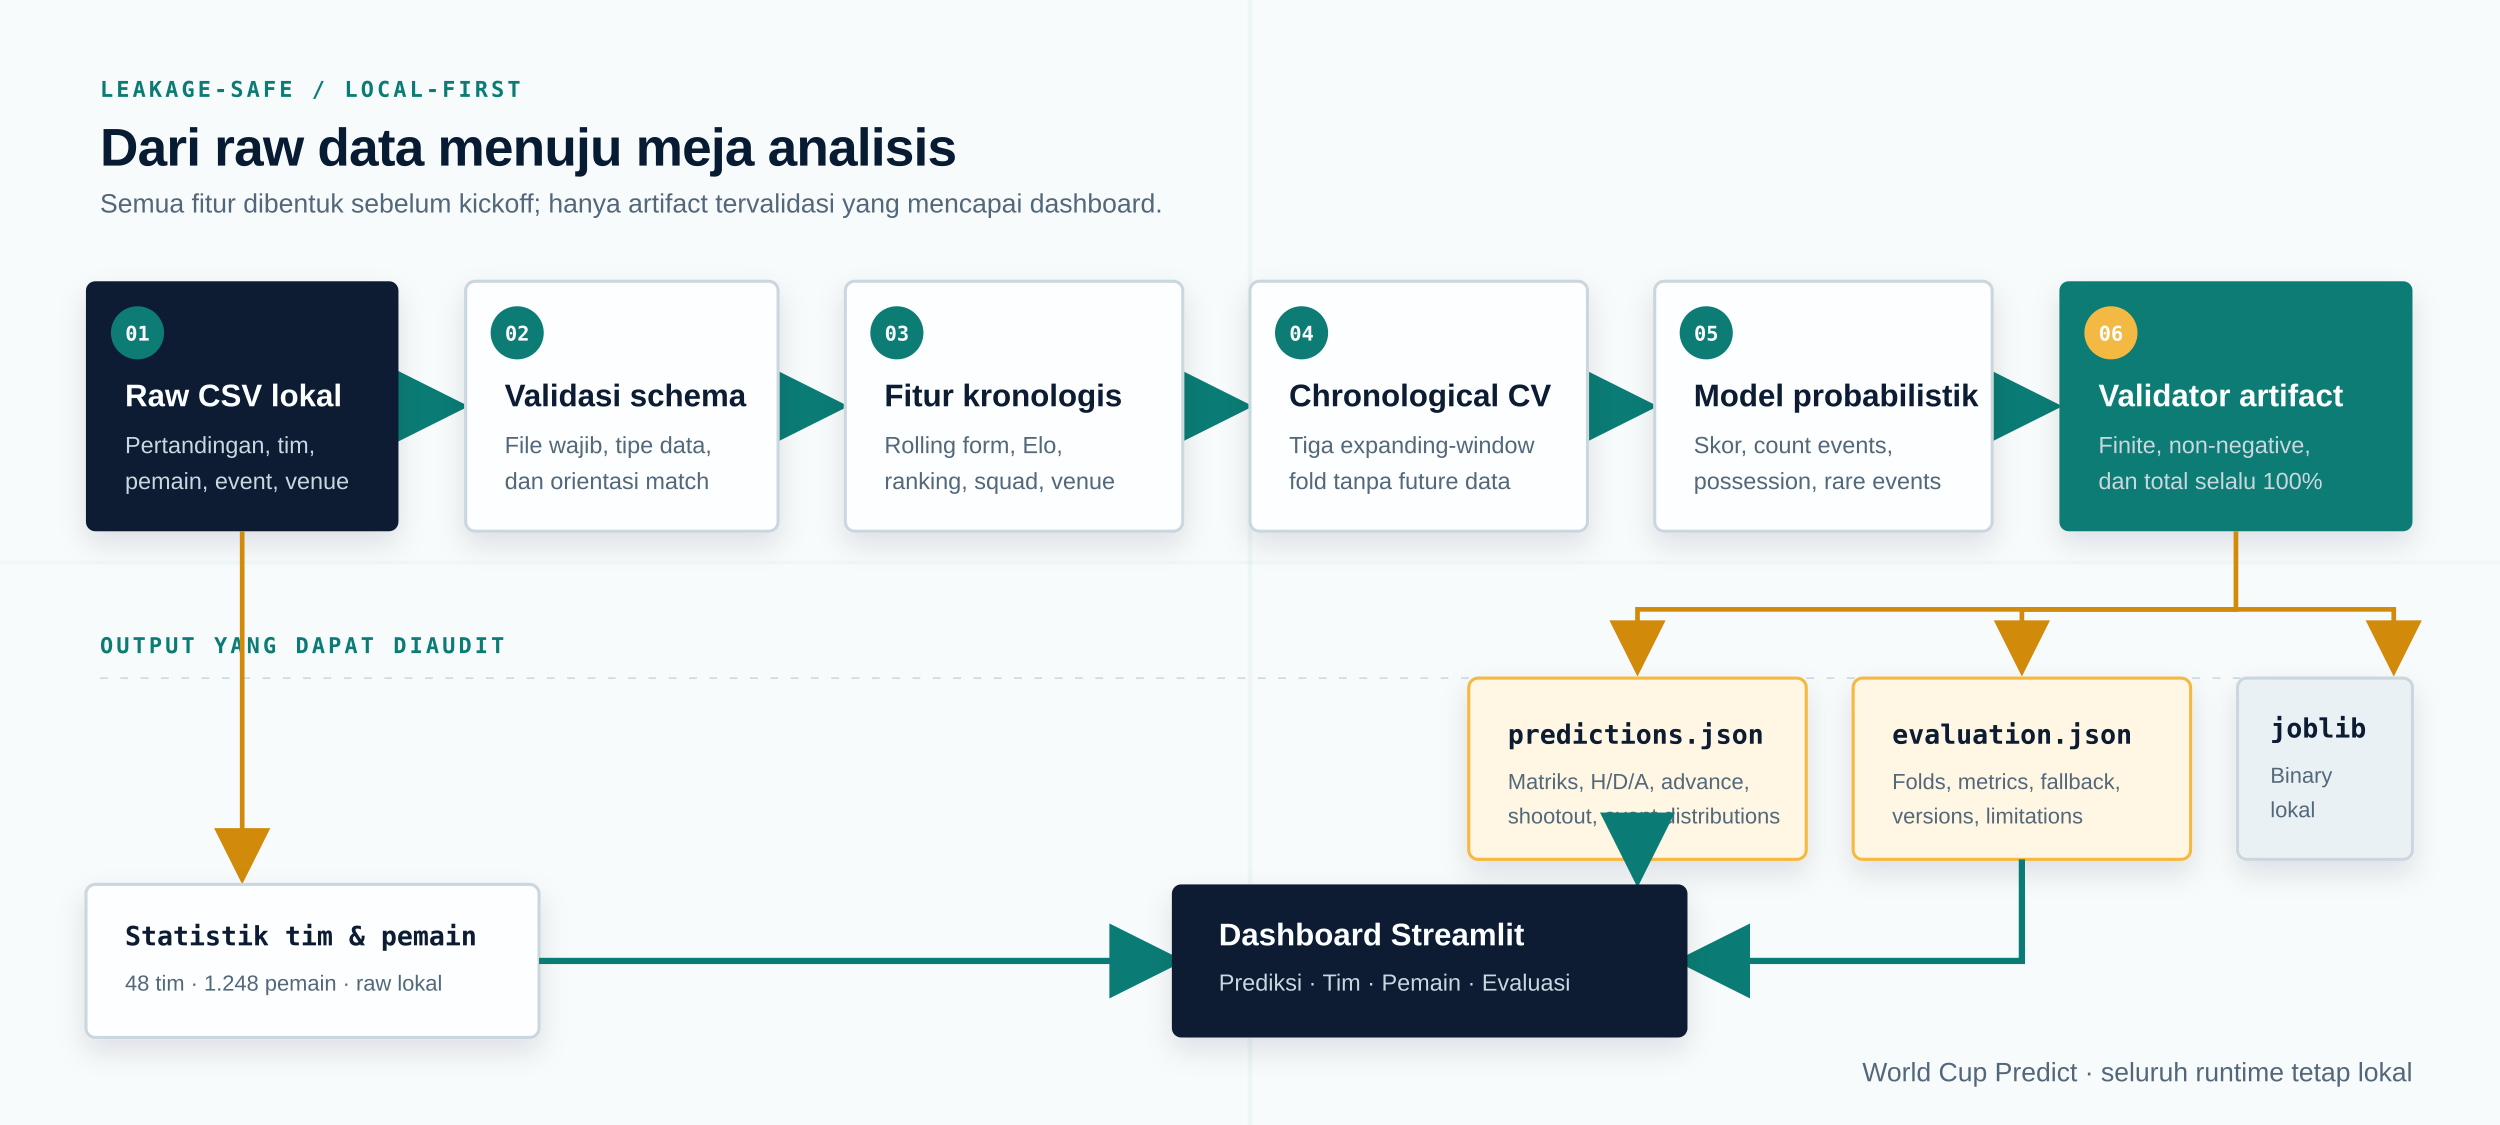
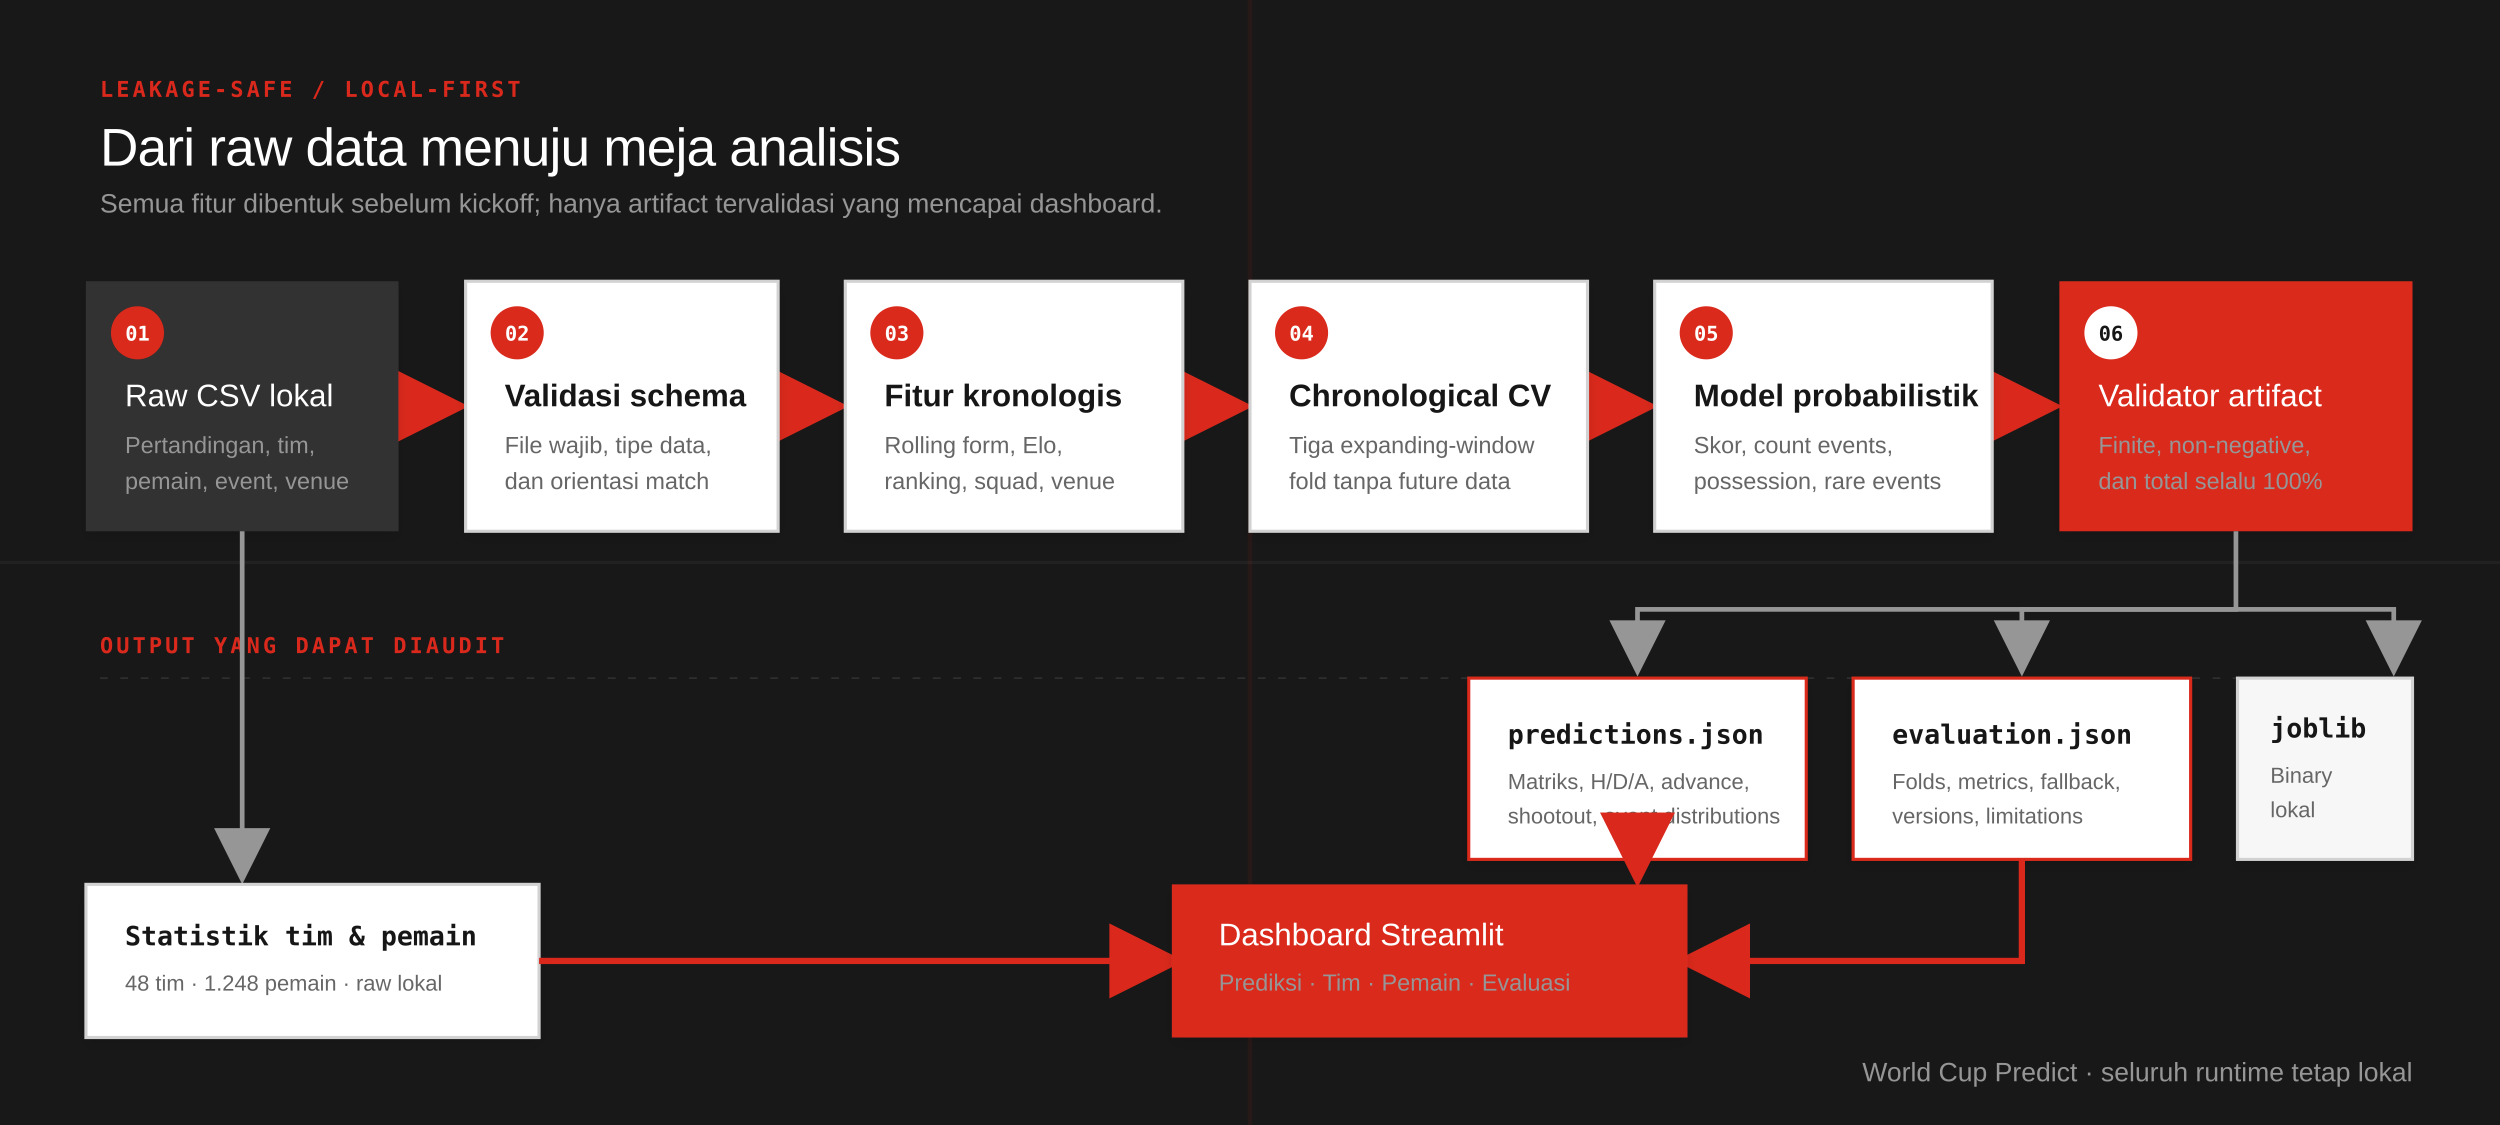
<svg xmlns="http://www.w3.org/2000/svg" width="1600" height="720" viewBox="0 0 1600 720" role="img" aria-labelledby="title description">
  <defs>
    <marker id="arrow-teal" markerWidth="12" markerHeight="12" refX="10" refY="6" orient="auto" markerUnits="strokeWidth">
-       <path d="M0,0 L12,6 L0,12 z" fill="#0A7C75" />
+       <path d="M0,0 L12,6 L0,12 z" fill="#da291c" />
    </marker>
    <marker id="arrow-amber" markerWidth="12" markerHeight="12" refX="10" refY="6" orient="auto" markerUnits="strokeWidth">
-       <path d="M0,0 L12,6 L0,12 z" fill="#D28A0A" />
+       <path d="M0,0 L12,6 L0,12 z" fill="#969696" />
    </marker>
    <filter id="shadow" x="-20%" y="-20%" width="140%" height="150%">
-       <feDropShadow dx="0" dy="8" stdDeviation="9" flood-color="#071B33" flood-opacity="0.11" />
+       <feDropShadow dx="0" dy="4" stdDeviation="4" flood-color="#000000" flood-opacity="0.1" />
    </filter>
    <style>
-       .heading { font: 700 34px Ubuntu, Arial, sans-serif; fill: #071B33; letter-spacing: -0.5px; }
-       .subheading { font: 400 17px Ubuntu, Arial, sans-serif; fill: #526779; }
-       .eyebrow { font: 700 14px 'Ubuntu Mono', monospace; fill: #0A7C75; letter-spacing: 2px; }
-       .node-title { font: 700 20px Ubuntu, Arial, sans-serif; fill: #071B33; }
-       .node-copy { font: 400 15px Ubuntu, Arial, sans-serif; fill: #526779; }
-       .node-title-inverse { font: 700 20px Ubuntu, Arial, sans-serif; fill: #FCFEFF; }
-       .node-copy-inverse { font: 400 15px Ubuntu, Arial, sans-serif; fill: #CAD7DF; }
-       .step { font: 700 13px 'Ubuntu Mono', monospace; fill: #FCFEFF; }
-       .artifact { font: 700 17px 'Ubuntu Mono', monospace; fill: #071B33; }
-       .artifact-copy { font: 400 14px Ubuntu, Arial, sans-serif; fill: #526779; }
-       .flow { fill: none; stroke: #0A7C75; stroke-width: 4; marker-end: url(#arrow-teal); }
-       .branch { fill: none; stroke: #D28A0A; stroke-width: 3; marker-end: url(#arrow-amber); }
-       .guide { fill: none; stroke: #CAD7DF; stroke-width: 1; stroke-dasharray: 5 8; }
+       .heading { font: 500 34px Ubuntu, Arial, sans-serif; fill: #ffffff; letter-spacing: -0.5px; }
+       .subheading { font: 400 17px Ubuntu, Arial, sans-serif; fill: #969696; }
+       .eyebrow { font: 700 14px 'Ubuntu Mono', monospace; fill: #da291c; letter-spacing: 2px; }
+       .node-title { font: 700 20px Ubuntu, Arial, sans-serif; fill: #181818; }
+       .node-copy { font: 400 15px Ubuntu, Arial, sans-serif; fill: #666666; }
+       .node-title-inverse { font: 500 20px Ubuntu, Arial, sans-serif; fill: #ffffff; }
+       .node-copy-inverse { font: 400 15px Ubuntu, Arial, sans-serif; fill: #969696; }
+       .step { font: 700 13px 'Ubuntu Mono', monospace; fill: #ffffff; }
+       .step-dark { font: 700 13px 'Ubuntu Mono', monospace; fill: #181818; }
+       .artifact { font: 700 17px 'Ubuntu Mono', monospace; fill: #181818; }
+       .artifact-copy { font: 400 14px Ubuntu, Arial, sans-serif; fill: #666666; }
+       .flow { fill: none; stroke: #da291c; stroke-width: 4; marker-end: url(#arrow-teal); }
+       .branch { fill: none; stroke: #969696; stroke-width: 3; marker-end: url(#arrow-amber); }
+       .guide { fill: none; stroke: #303030; stroke-width: 1; stroke-dasharray: 5 8; }
    </style>
  </defs>
-   <rect width="1600" height="720" fill="#F8FBFC" />
-   <path d="M800 0 V720" stroke="#0A7C75" stroke-opacity="0.045" stroke-width="3" />
-   <path d="M0 360 H1600" stroke="#0A7C75" stroke-opacity="0.035" stroke-width="2" />
+   <rect width="1600" height="720" fill="#181818" />
+   <path d="M800 0 V720" stroke="#da291c" stroke-opacity="0.08" stroke-width="3" />
+   <path d="M0 360 H1600" stroke="#ffffff" stroke-opacity="0.04" stroke-width="2" />
  <text x="64" y="62" class="eyebrow">LEAKAGE-SAFE / LOCAL-FIRST</text>
  <text x="64" y="106" class="heading">Dari raw data menuju meja analisis</text>
  <text x="64" y="136" class="subheading">Semua fitur dibentuk sebelum kickoff; hanya artifact tervalidasi yang mencapai dashboard.</text>
  <path d="M255 260 H292" class="flow" />
  <path d="M498 260 H535" class="flow" />
  <path d="M757 260 H794" class="flow" />
  <path d="M1016 260 H1053" class="flow" />
  <path d="M1275 260 H1312" class="flow" />
  <g filter="url(#shadow)">
-     <rect x="55" y="180" width="200" height="160" rx="6" fill="#071B33" />
-     <circle cx="88" cy="213" r="17" fill="#0A7C75" />
+     <rect x="55" y="180" width="200" height="160" fill="#303030" />
+     <circle cx="88" cy="213" r="17" fill="#da291c" />
    <text x="88" y="218" text-anchor="middle" class="step">01</text>
    <text x="80" y="260" class="node-title-inverse">Raw CSV lokal</text>
    <text x="80" y="290" class="node-copy-inverse">Pertandingan, tim,</text>
    <text x="80" y="313" class="node-copy-inverse">pemain, event, venue</text>
  </g>
  <g filter="url(#shadow)">
-     <rect x="298" y="180" width="200" height="160" rx="6" fill="#FCFEFF" stroke="#CAD7DF" stroke-width="2" />
-     <circle cx="331" cy="213" r="17" fill="#0A7C75" />
+     <rect x="298" y="180" width="200" height="160" fill="#ffffff" stroke="#d2d2d2" stroke-width="2" />
+     <circle cx="331" cy="213" r="17" fill="#da291c" />
    <text x="331" y="218" text-anchor="middle" class="step">02</text>
    <text x="323" y="260" class="node-title">Validasi schema</text>
    <text x="323" y="290" class="node-copy">File wajib, tipe data,</text>
    <text x="323" y="313" class="node-copy">dan orientasi match</text>
  </g>
  <g filter="url(#shadow)">
-     <rect x="541" y="180" width="216" height="160" rx="6" fill="#FCFEFF" stroke="#CAD7DF" stroke-width="2" />
-     <circle cx="574" cy="213" r="17" fill="#0A7C75" />
+     <rect x="541" y="180" width="216" height="160" fill="#ffffff" stroke="#d2d2d2" stroke-width="2" />
+     <circle cx="574" cy="213" r="17" fill="#da291c" />
    <text x="574" y="218" text-anchor="middle" class="step">03</text>
    <text x="566" y="260" class="node-title">Fitur kronologis</text>
    <text x="566" y="290" class="node-copy">Rolling form, Elo,</text>
    <text x="566" y="313" class="node-copy">ranking, squad, venue</text>
  </g>
  <g filter="url(#shadow)">
-     <rect x="800" y="180" width="216" height="160" rx="6" fill="#FCFEFF" stroke="#CAD7DF" stroke-width="2" />
-     <circle cx="833" cy="213" r="17" fill="#0A7C75" />
+     <rect x="800" y="180" width="216" height="160" fill="#ffffff" stroke="#d2d2d2" stroke-width="2" />
+     <circle cx="833" cy="213" r="17" fill="#da291c" />
    <text x="833" y="218" text-anchor="middle" class="step">04</text>
    <text x="825" y="260" class="node-title">Chronological CV</text>
    <text x="825" y="290" class="node-copy">Tiga expanding-window</text>
    <text x="825" y="313" class="node-copy">fold tanpa future data</text>
  </g>
  <g filter="url(#shadow)">
-     <rect x="1059" y="180" width="216" height="160" rx="6" fill="#FCFEFF" stroke="#CAD7DF" stroke-width="2" />
-     <circle cx="1092" cy="213" r="17" fill="#0A7C75" />
+     <rect x="1059" y="180" width="216" height="160" fill="#ffffff" stroke="#d2d2d2" stroke-width="2" />
+     <circle cx="1092" cy="213" r="17" fill="#da291c" />
    <text x="1092" y="218" text-anchor="middle" class="step">05</text>
    <text x="1084" y="260" class="node-title">Model probabilistik</text>
    <text x="1084" y="290" class="node-copy">Skor, count events,</text>
    <text x="1084" y="313" class="node-copy">possession, rare events</text>
  </g>
  <g filter="url(#shadow)">
-     <rect x="1318" y="180" width="226" height="160" rx="6" fill="#0A7C75" />
-     <circle cx="1351" cy="213" r="17" fill="#F4B942" />
-     <text x="1351" y="218" text-anchor="middle" class="step" fill="#071B33">06</text>
+     <rect x="1318" y="180" width="226" height="160" fill="#da291c" />
+     <circle cx="1351" cy="213" r="17" fill="#ffffff" />
+     <text x="1351" y="218" text-anchor="middle" class="step-dark">06</text>
    <text x="1343" y="260" class="node-title-inverse">Validator artifact</text>
    <text x="1343" y="290" class="node-copy-inverse">Finite, non-negative,</text>
    <text x="1343" y="313" class="node-copy-inverse">dan total selalu 100%</text>
  </g>
  <path d="M1431 340 V390 H1048 V427" class="branch" />
  <path d="M1431 390 H1294 V427" class="branch" />
  <path d="M1431 390 H1532 V427" class="branch" />
  <text x="64" y="418" class="eyebrow">OUTPUT YANG DAPAT DIAUDIT</text>
  <path d="M64 434 H1544" class="guide" />
  <g filter="url(#shadow)">
-     <rect x="940" y="434" width="216" height="116" rx="6" fill="#FFF7E3" stroke="#F4B942" stroke-width="2" />
+     <rect x="940" y="434" width="216" height="116" fill="#ffffff" stroke="#da291c" stroke-width="2" />
    <text x="965" y="476" class="artifact">predictions.json</text>
    <text x="965" y="505" class="artifact-copy">Matriks, H/D/A, advance,</text>
    <text x="965" y="527" class="artifact-copy">shootout, event distributions</text>
  </g>
  <g filter="url(#shadow)">
-     <rect x="1186" y="434" width="216" height="116" rx="6" fill="#FFF7E3" stroke="#F4B942" stroke-width="2" />
+     <rect x="1186" y="434" width="216" height="116" fill="#ffffff" stroke="#da291c" stroke-width="2" />
    <text x="1211" y="476" class="artifact">evaluation.json</text>
    <text x="1211" y="505" class="artifact-copy">Folds, metrics, fallback,</text>
    <text x="1211" y="527" class="artifact-copy">versions, limitations</text>
  </g>
  <g filter="url(#shadow)">
-     <rect x="1432" y="434" width="112" height="116" rx="6" fill="#EAF1F5" stroke="#CAD7DF" stroke-width="2" />
+     <rect x="1432" y="434" width="112" height="116" fill="#f7f7f7" stroke="#d2d2d2" stroke-width="2" />
    <text x="1453" y="472" class="artifact" font-size="15">joblib</text>
    <text x="1453" y="501" class="artifact-copy">Binary</text>
    <text x="1453" y="523" class="artifact-copy">lokal</text>
  </g>
  <path d="M155 340 V560" class="branch" />
  <g filter="url(#shadow)">
-     <rect x="55" y="566" width="290" height="98" rx="6" fill="#FCFEFF" stroke="#CAD7DF" stroke-width="2" />
+     <rect x="55" y="566" width="290" height="98" fill="#ffffff" stroke="#d2d2d2" stroke-width="2" />
    <text x="80" y="605" class="artifact">Statistik tim &amp; pemain</text>
    <text x="80" y="634" class="artifact-copy">48 tim · 1.248 pemain · raw lokal</text>
  </g>
  <path d="M345 615 H750" class="flow" />
  <path d="M1048 550 V560" class="flow" />
  <path d="M1294 550 V615 H1080" class="flow" />
  <g filter="url(#shadow)">
-     <rect x="750" y="566" width="330" height="98" rx="6" fill="#071B33" />
+     <rect x="750" y="566" width="330" height="98" fill="#da291c" />
    <text x="780" y="605" class="node-title-inverse">Dashboard Streamlit</text>
    <text x="780" y="634" class="node-copy-inverse">Prediksi · Tim · Pemain · Evaluasi</text>
  </g>
  <text x="1544" y="692" text-anchor="end" class="subheading">World Cup Predict · seluruh runtime tetap lokal</text>
</svg>
